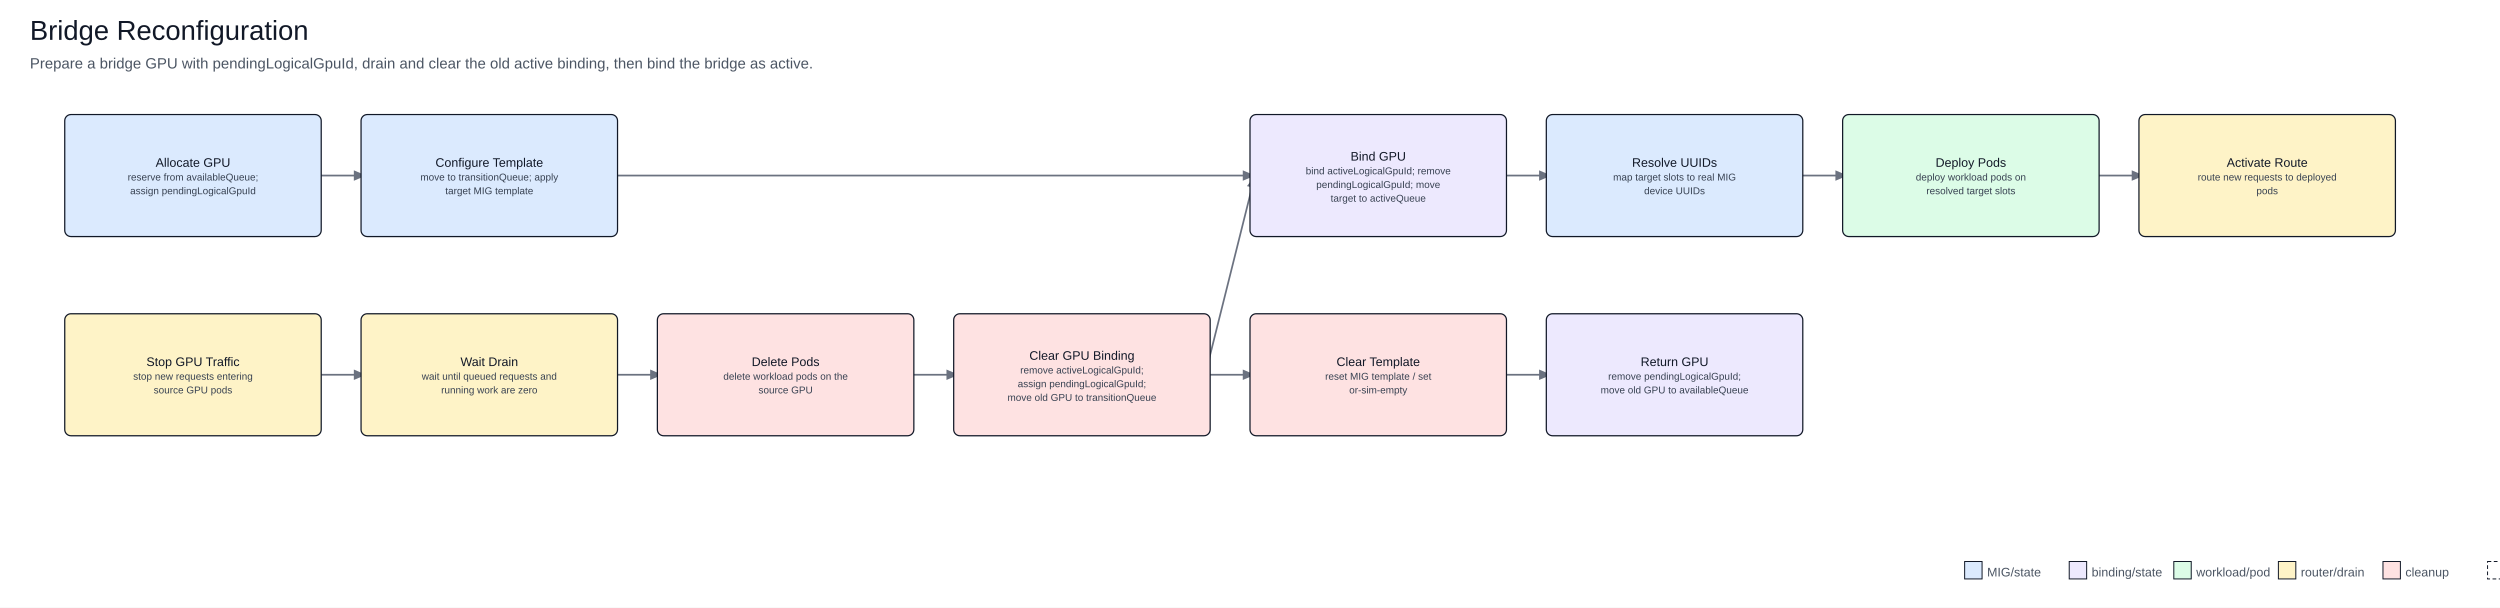
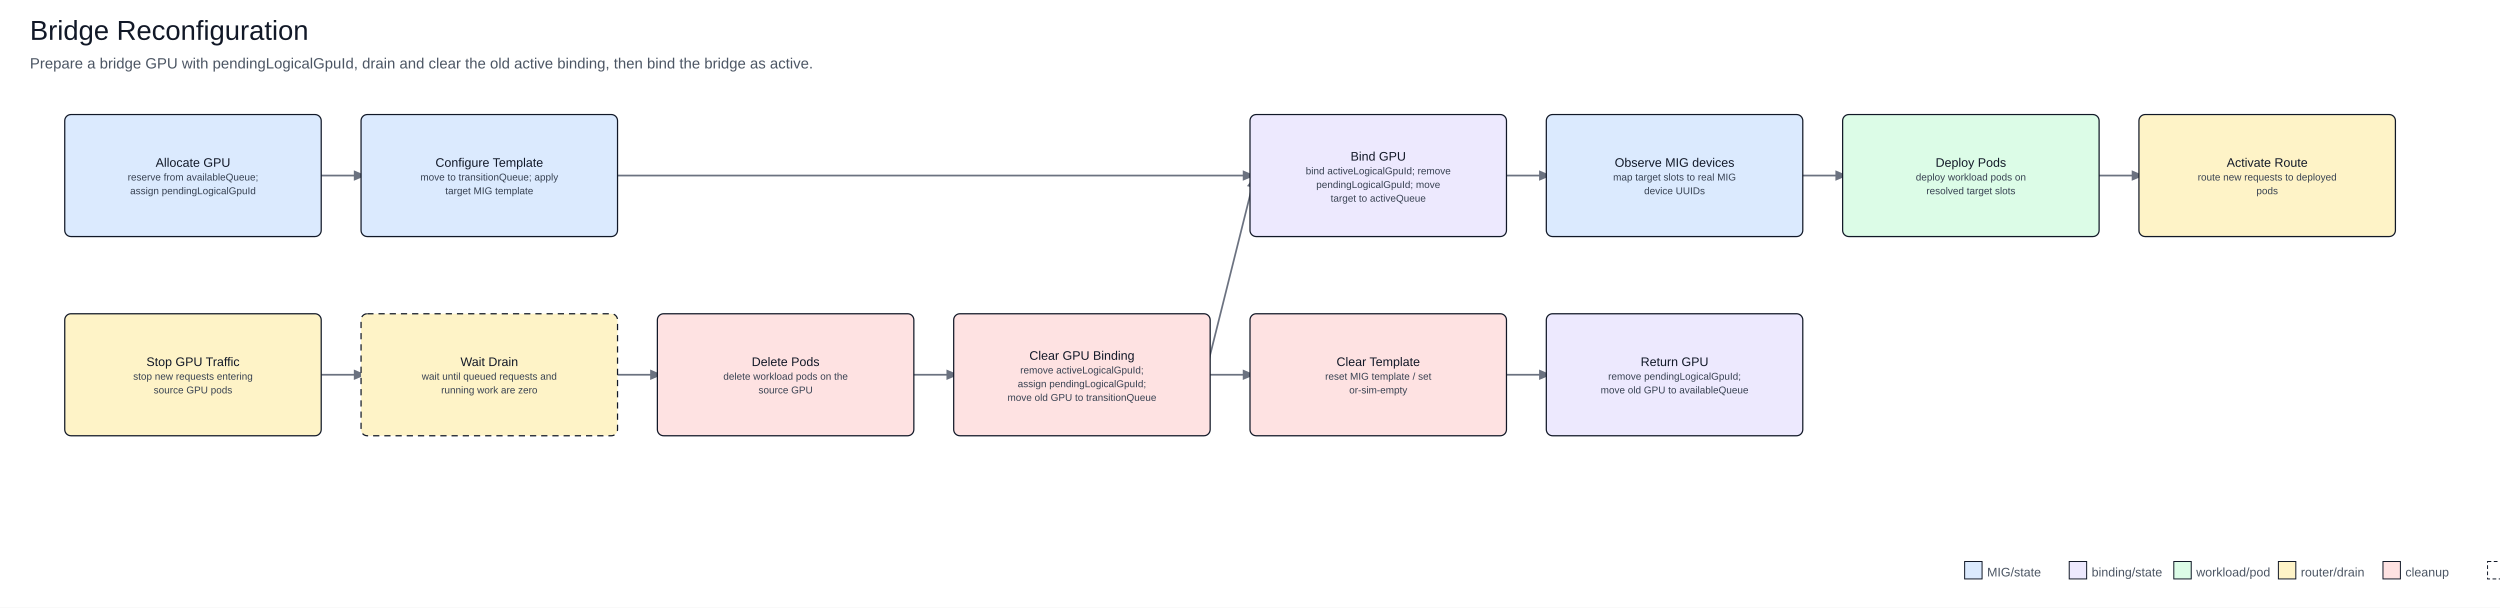
<svg xmlns="http://www.w3.org/2000/svg" width="2008" height="488" viewBox="0 0 2008 488">
  <defs>
    <marker id="arrow" markerWidth="8" markerHeight="8" refX="7" refY="3" orient="auto" markerUnits="strokeWidth">
      <path d="M0,0 L0,6 L7,3 z" fill="#6b7280" />
    </marker>
  </defs>
  <rect x="0" y="0" width="100%" height="100%" fill="#ffffff" />
  <text x="24.0" y="32.0" text-anchor="start" font-family="Arial, sans-serif" font-size="22" fill="#111827">Bridge Reconfiguration</text>
  <text x="24.0" y="55.0" text-anchor="start" font-family="Arial, sans-serif" font-size="12" fill="#4b5563">Prepare a bridge GPU with pendingLogicalGpuId, drain and clear the old active binding, then bind the bridge as active.</text>
  <line x1="254.0" y1="141.0" x2="294.0" y2="141.0" stroke="#6b7280" stroke-width="1.4" marker-end="url(#arrow)" />
  <line x1="492.0" y1="141.0" x2="1008.0" y2="141.0" stroke="#6b7280" stroke-width="1.4" marker-end="url(#arrow)" />
  <line x1="1206.0" y1="141.0" x2="1246.0" y2="141.0" stroke="#6b7280" stroke-width="1.4" marker-end="url(#arrow)" />
  <line x1="1444.0" y1="141.0" x2="1484.0" y2="141.0" stroke="#6b7280" stroke-width="1.4" marker-end="url(#arrow)" />
  <line x1="1682.0" y1="141.0" x2="1722.0" y2="141.0" stroke="#6b7280" stroke-width="1.4" marker-end="url(#arrow)" />
  <line x1="254.0" y1="301.0" x2="294.0" y2="301.0" stroke="#6b7280" stroke-width="1.4" marker-end="url(#arrow)" />
  <line x1="492.0" y1="301.0" x2="532.0" y2="301.0" stroke="#6b7280" stroke-width="1.4" marker-end="url(#arrow)" />
  <line x1="730.0" y1="301.0" x2="770.0" y2="301.0" stroke="#6b7280" stroke-width="1.4" marker-end="url(#arrow)" />
  <line x1="968.0" y1="301.0" x2="1008.0" y2="301.0" stroke="#6b7280" stroke-width="1.4" marker-end="url(#arrow)" />
  <line x1="1206.0" y1="301.0" x2="1246.0" y2="301.0" stroke="#6b7280" stroke-width="1.4" marker-end="url(#arrow)" />
  <line x1="968.0" y1="301.0" x2="1008.0" y2="141.0" stroke="#6b7280" stroke-width="1.4" marker-end="url(#arrow)" />
  <rect x="52.0" y="92.0" width="206" height="98" rx="5" fill="#dbeafe" stroke="#111827" stroke-width="1" />
  <text x="155.0" y="134.0" text-anchor="middle" font-family="Arial, sans-serif" font-size="10" fill="#111827">Allocate GPU</text>
  <text x="155.0" y="145.0" text-anchor="middle" font-family="Arial, sans-serif" font-size="8" fill="#374151">reserve from availableQueue;</text>
  <text x="155.0" y="156.0" text-anchor="middle" font-family="Arial, sans-serif" font-size="8" fill="#374151">assign pendingLogicalGpuId</text>
  <rect x="290.0" y="92.0" width="206" height="98" rx="5" fill="#dbeafe" stroke="#111827" stroke-width="1" />
  <text x="393.0" y="134.0" text-anchor="middle" font-family="Arial, sans-serif" font-size="10" fill="#111827">Configure Template</text>
  <text x="393.0" y="145.0" text-anchor="middle" font-family="Arial, sans-serif" font-size="8" fill="#374151">move to transitionQueue; apply</text>
  <text x="393.0" y="156.0" text-anchor="middle" font-family="Arial, sans-serif" font-size="8" fill="#374151">target MIG template</text>
  <rect x="1004.0" y="92.0" width="206" height="98" rx="5" fill="#ede9fe" stroke="#111827" stroke-width="1" />
  <text x="1107.0" y="129.0" text-anchor="middle" font-family="Arial, sans-serif" font-size="10" fill="#111827">Bind GPU</text>
  <text x="1107.0" y="140.0" text-anchor="middle" font-family="Arial, sans-serif" font-size="8" fill="#374151">bind activeLogicalGpuId; remove</text>
  <text x="1107.0" y="151.0" text-anchor="middle" font-family="Arial, sans-serif" font-size="8" fill="#374151">pendingLogicalGpuId; move</text>
  <text x="1107.0" y="162.0" text-anchor="middle" font-family="Arial, sans-serif" font-size="8" fill="#374151">target to activeQueue</text>
  <rect x="1242.0" y="92.0" width="206" height="98" rx="5" fill="#dbeafe" stroke="#111827" stroke-width="1" />
-   <text x="1345.0" y="134.0" text-anchor="middle" font-family="Arial, sans-serif" font-size="10" fill="#111827">Resolve UUIDs</text>
+   <text x="1345.0" y="134.0" text-anchor="middle" font-family="Arial, sans-serif" font-size="10" fill="#111827">Observe MIG devices</text>
  <text x="1345.0" y="145.0" text-anchor="middle" font-family="Arial, sans-serif" font-size="8" fill="#374151">map target slots to real MIG</text>
  <text x="1345.0" y="156.0" text-anchor="middle" font-family="Arial, sans-serif" font-size="8" fill="#374151">device UUIDs</text>
  <rect x="1480.0" y="92.0" width="206" height="98" rx="5" fill="#dcfce7" stroke="#111827" stroke-width="1" />
  <text x="1583.0" y="134.0" text-anchor="middle" font-family="Arial, sans-serif" font-size="10" fill="#111827">Deploy Pods</text>
  <text x="1583.0" y="145.0" text-anchor="middle" font-family="Arial, sans-serif" font-size="8" fill="#374151">deploy workload pods on</text>
  <text x="1583.0" y="156.0" text-anchor="middle" font-family="Arial, sans-serif" font-size="8" fill="#374151">resolved target slots</text>
  <rect x="1718.0" y="92.0" width="206" height="98" rx="5" fill="#fef3c7" stroke="#111827" stroke-width="1" />
  <text x="1821.0" y="134.0" text-anchor="middle" font-family="Arial, sans-serif" font-size="10" fill="#111827">Activate Route</text>
  <text x="1821.0" y="145.0" text-anchor="middle" font-family="Arial, sans-serif" font-size="8" fill="#374151">route new requests to deployed</text>
  <text x="1821.0" y="156.0" text-anchor="middle" font-family="Arial, sans-serif" font-size="8" fill="#374151">pods</text>
  <rect x="52.0" y="252.0" width="206" height="98" rx="5" fill="#fef3c7" stroke="#111827" stroke-width="1" />
  <text x="155.0" y="294.0" text-anchor="middle" font-family="Arial, sans-serif" font-size="10" fill="#111827">Stop GPU Traffic</text>
  <text x="155.0" y="305.0" text-anchor="middle" font-family="Arial, sans-serif" font-size="8" fill="#374151">stop new requests entering</text>
  <text x="155.0" y="316.0" text-anchor="middle" font-family="Arial, sans-serif" font-size="8" fill="#374151">source GPU pods</text>
-   <rect x="290.0" y="252.0" width="206" height="98" rx="5" fill="#fef3c7" stroke="#111827" stroke-width="1" />
+   <rect x="290.0" y="252.0" width="206" height="98" rx="5" fill="#fef3c7" stroke="#111827" stroke-width="1" stroke-dasharray="5 4" />
  <text x="393.0" y="294.0" text-anchor="middle" font-family="Arial, sans-serif" font-size="10" fill="#111827">Wait Drain</text>
  <text x="393.0" y="305.0" text-anchor="middle" font-family="Arial, sans-serif" font-size="8" fill="#374151">wait until queued requests and</text>
  <text x="393.0" y="316.0" text-anchor="middle" font-family="Arial, sans-serif" font-size="8" fill="#374151">running work are zero</text>
  <rect x="528.0" y="252.0" width="206" height="98" rx="5" fill="#fee2e2" stroke="#111827" stroke-width="1" />
  <text x="631.0" y="294.0" text-anchor="middle" font-family="Arial, sans-serif" font-size="10" fill="#111827">Delete Pods</text>
  <text x="631.0" y="305.0" text-anchor="middle" font-family="Arial, sans-serif" font-size="8" fill="#374151">delete workload pods on the</text>
  <text x="631.0" y="316.0" text-anchor="middle" font-family="Arial, sans-serif" font-size="8" fill="#374151">source GPU</text>
  <rect x="766.0" y="252.0" width="206" height="98" rx="5" fill="#fee2e2" stroke="#111827" stroke-width="1" />
  <text x="869.0" y="289.0" text-anchor="middle" font-family="Arial, sans-serif" font-size="10" fill="#111827">Clear GPU Binding</text>
  <text x="869.0" y="300.0" text-anchor="middle" font-family="Arial, sans-serif" font-size="8" fill="#374151">remove activeLogicalGpuId;</text>
  <text x="869.0" y="311.0" text-anchor="middle" font-family="Arial, sans-serif" font-size="8" fill="#374151">assign pendingLogicalGpuId;</text>
  <text x="869.0" y="322.0" text-anchor="middle" font-family="Arial, sans-serif" font-size="8" fill="#374151">move old GPU to transitionQueue</text>
  <rect x="1004.0" y="252.0" width="206" height="98" rx="5" fill="#fee2e2" stroke="#111827" stroke-width="1" />
  <text x="1107.0" y="294.0" text-anchor="middle" font-family="Arial, sans-serif" font-size="10" fill="#111827">Clear Template</text>
  <text x="1107.0" y="305.0" text-anchor="middle" font-family="Arial, sans-serif" font-size="8" fill="#374151">reset MIG template / set</text>
  <text x="1107.0" y="316.0" text-anchor="middle" font-family="Arial, sans-serif" font-size="8" fill="#374151">or-sim-empty</text>
  <rect x="1242.0" y="252.0" width="206" height="98" rx="5" fill="#ede9fe" stroke="#111827" stroke-width="1" />
  <text x="1345.0" y="294.0" text-anchor="middle" font-family="Arial, sans-serif" font-size="10" fill="#111827">Return GPU</text>
  <text x="1345.0" y="305.0" text-anchor="middle" font-family="Arial, sans-serif" font-size="8" fill="#374151">remove pendingLogicalGpuId;</text>
  <text x="1345.0" y="316.0" text-anchor="middle" font-family="Arial, sans-serif" font-size="8" fill="#374151">move old GPU to availableQueue</text>
  <rect x="1578" y="451" width="14" height="14" fill="#dbeafe" stroke="#111827" stroke-width="0.8" />
  <text x="1596.0" y="463.0" text-anchor="start" font-family="Arial, sans-serif" font-size="10" fill="#4b5563">MIG/state</text>
  <rect x="1662" y="451" width="14" height="14" fill="#ede9fe" stroke="#111827" stroke-width="0.8" />
  <text x="1680.0" y="463.0" text-anchor="start" font-family="Arial, sans-serif" font-size="10" fill="#4b5563">binding/state</text>
  <rect x="1746" y="451" width="14" height="14" fill="#dcfce7" stroke="#111827" stroke-width="0.8" />
  <text x="1764.0" y="463.0" text-anchor="start" font-family="Arial, sans-serif" font-size="10" fill="#4b5563">workload/pod</text>
  <rect x="1830" y="451" width="14" height="14" fill="#fef3c7" stroke="#111827" stroke-width="0.8" />
  <text x="1848.0" y="463.0" text-anchor="start" font-family="Arial, sans-serif" font-size="10" fill="#4b5563">router/drain</text>
  <rect x="1914" y="451" width="14" height="14" fill="#fee2e2" stroke="#111827" stroke-width="0.8" />
  <text x="1932.0" y="463.0" text-anchor="start" font-family="Arial, sans-serif" font-size="10" fill="#4b5563">cleanup</text>
  <rect x="1998" y="451" width="14" height="14" fill="#ffffff" stroke="#111827" stroke-width="0.8" stroke-dasharray="3 2" />
  <text x="2016.0" y="463.0" text-anchor="start" font-family="Arial, sans-serif" font-size="10" fill="#4b5563">optional</text>
</svg>
